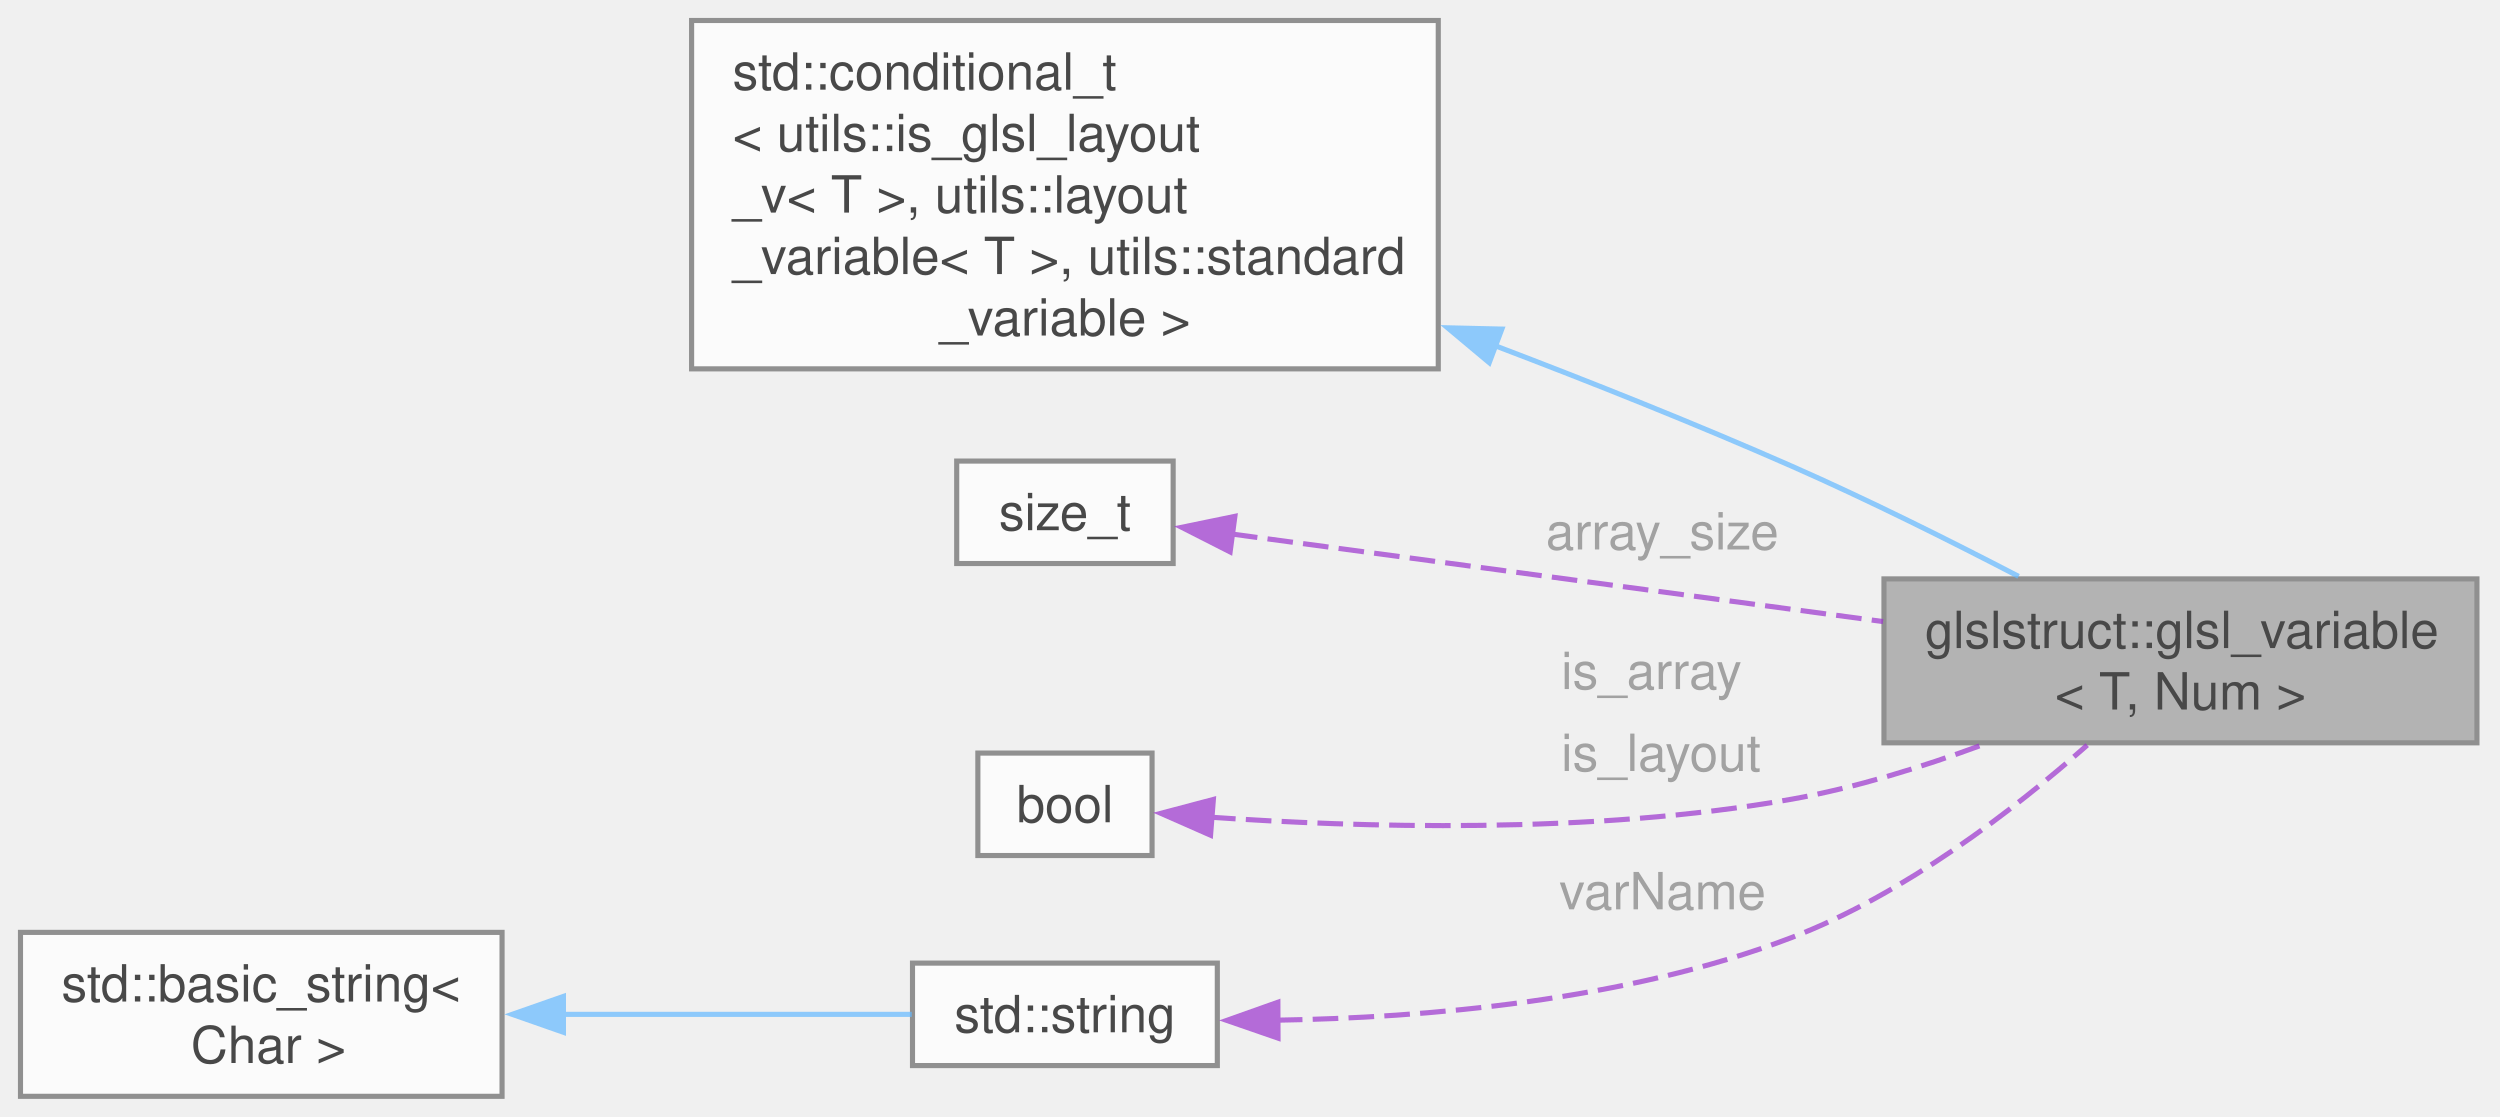
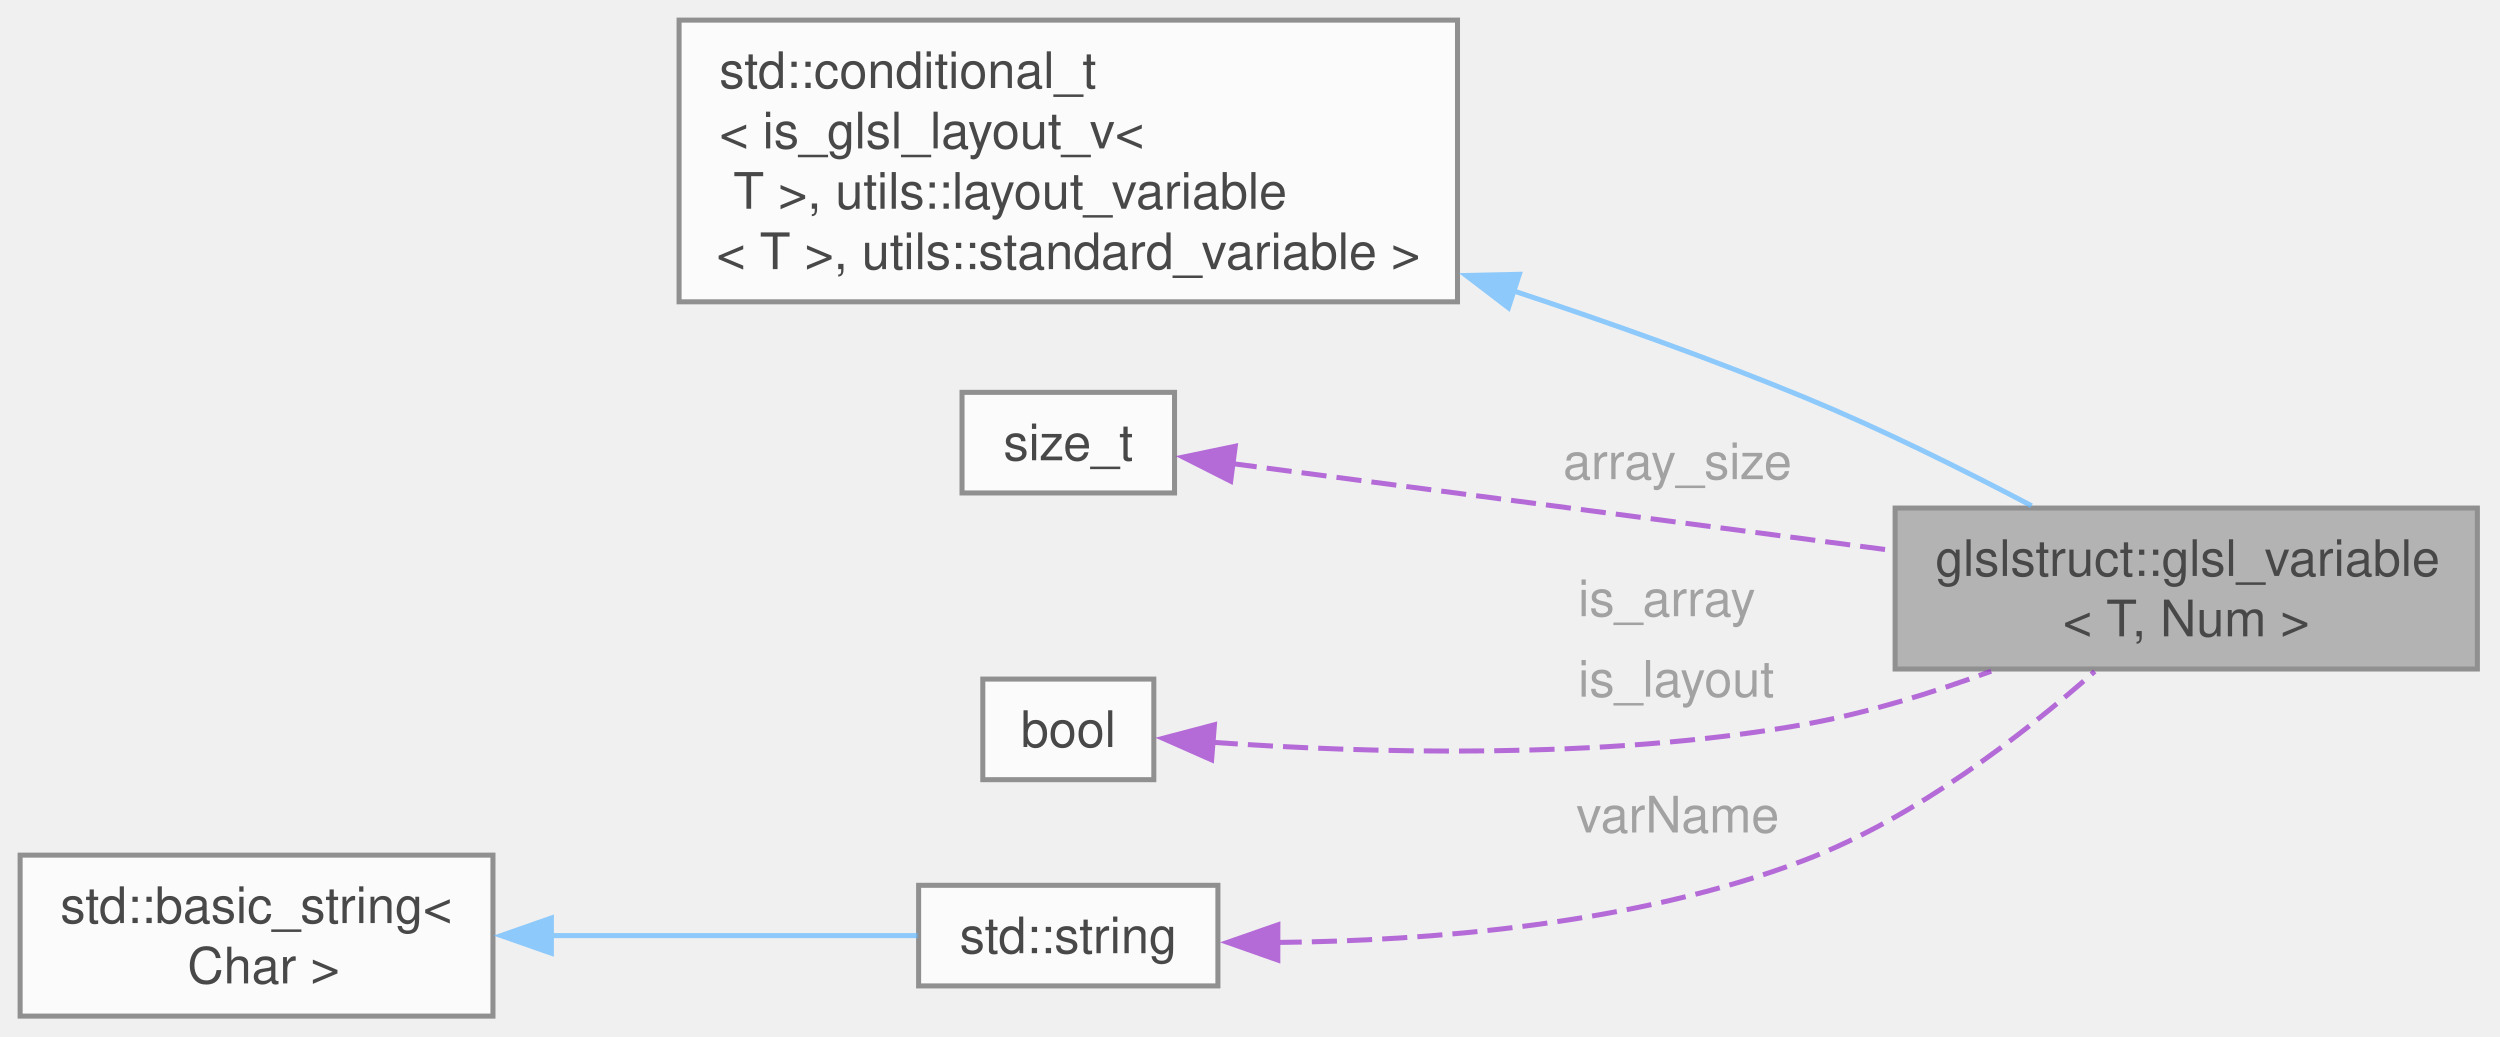
- <svg xmlns="http://www.w3.org/2000/svg" xmlns:xlink="http://www.w3.org/1999/xlink" width="488pt" height="218pt" viewBox="0.00 0.00 488.00 218.00">
+ <svg xmlns="http://www.w3.org/2000/svg" xmlns:xlink="http://www.w3.org/1999/xlink" width="497pt" height="206pt" viewBox="0.00 0.00 497.00 206.00">
  <svg id="main" version="1.1" xml:space="preserve">
    <style type="text/css">
.node, .edge {opacity: 0.7;}
.node.selected, .edge.selected {opacity: 1;}
.edge:hover path { stroke: red; }
.edge:hover polygon { stroke: red; fill: red; }
</style>
    <svg id="graph" class="graph">
-       <g id="graph0" class="graph" transform="scale(1 1) rotate(0) translate(4 214)">
+       <g id="graph0" class="graph" transform="scale(1 1) rotate(0) translate(4 202)">
        <g id="Node000001" class="node">
          <g id="a_Node000001">
            <a xlink:title="container for variables for easier initialization of layouts">
-               <polygon fill="#999999" stroke="#666666" points="479.5,-101 363.75,-101 363.75,-69 479.5,-69 479.5,-101" />
-               <text xml:space="preserve" text-anchor="start" x="371.75" y="-87.5" font-family="Helvetica,sans-Serif" font-size="10.00">glslstruct::glsl_variable</text>
-               <text xml:space="preserve" text-anchor="middle" x="421.62" y="-75.5" font-family="Helvetica,sans-Serif" font-size="10.00">&lt; T, Num &gt;</text>
+               <polygon fill="#999999" stroke="#666666" points="488.5,-101 372.75,-101 372.75,-69 488.5,-69 488.5,-101" />
+               <text xml:space="preserve" text-anchor="start" x="380.75" y="-87.5" font-family="Helvetica,sans-Serif" font-size="10.00">glslstruct::glsl_variable</text>
+               <text xml:space="preserve" text-anchor="middle" x="430.62" y="-75.5" font-family="Helvetica,sans-Serif" font-size="10.00">&lt; T, Num &gt;</text>
            </a>
          </g>
        </g>
        <g id="Node000002" class="node">
          <g id="a_Node000002">
            <a xlink:title=" ">
-               <polygon fill="white" stroke="#666666" points="276.75,-210 131,-210 131,-142 276.75,-142 276.75,-210" />
-               <text xml:space="preserve" text-anchor="start" x="139" y="-196.5" font-family="Helvetica,sans-Serif" font-size="10.00">std::conditional_t</text>
-               <text xml:space="preserve" text-anchor="start" x="139" y="-184.5" font-family="Helvetica,sans-Serif" font-size="10.00">&lt; utils::is_glsl_layout</text>
-               <text xml:space="preserve" text-anchor="start" x="139" y="-172.5" font-family="Helvetica,sans-Serif" font-size="10.00">_v&lt; T &gt;, utils::layout</text>
-               <text xml:space="preserve" text-anchor="start" x="139" y="-160.5" font-family="Helvetica,sans-Serif" font-size="10.00">_variable&lt; T &gt;, utils::standard</text>
-               <text xml:space="preserve" text-anchor="middle" x="203.88" y="-148.5" font-family="Helvetica,sans-Serif" font-size="10.00">_variable &gt;</text>
+               <polygon fill="white" stroke="#666666" points="285.75,-198 131,-198 131,-142 285.75,-142 285.75,-198" />
+               <text xml:space="preserve" text-anchor="start" x="139" y="-184.5" font-family="Helvetica,sans-Serif" font-size="10.00">std::conditional_t</text>
+               <text xml:space="preserve" text-anchor="start" x="139" y="-172.5" font-family="Helvetica,sans-Serif" font-size="10.00">&lt; is_glsl_layout_v&lt;</text>
+               <text xml:space="preserve" text-anchor="start" x="139" y="-160.5" font-family="Helvetica,sans-Serif" font-size="10.00"> T &gt;, utils::layout_variable</text>
+               <text xml:space="preserve" text-anchor="middle" x="208.38" y="-148.5" font-family="Helvetica,sans-Serif" font-size="10.00">&lt; T &gt;, utils::standard_variable &gt;</text>
            </a>
          </g>
        </g>
        <g id="edge1_Node000001_Node000002" class="edge">
          <g id="a_edge1_Node000001_Node000002">
            <a xlink:title=" ">
-               <path fill="none" stroke="#63b8ff" d="M287.71,-146.57C306.93,-139.26 327.19,-131.17 345.75,-123 360.56,-116.48 376.6,-108.47 390.03,-101.49" />
-               <polygon fill="#63b8ff" stroke="#63b8ff" points="286.7,-143.21 278.57,-150.01 289.16,-149.76 286.7,-143.21" />
+               <path fill="none" stroke="#63b8ff" d="M296.92,-144.16C316.18,-137.79 336.32,-130.6 354.75,-123 369.98,-116.72 386.35,-108.58 399.89,-101.45" />
+               <polygon fill="#63b8ff" stroke="#63b8ff" points="295.88,-140.81 287.46,-147.24 298.05,-147.47 295.88,-140.81" />
            </a>
          </g>
        </g>
        <g id="Node000003" class="node">
          <g id="a_Node000003">
            <a xlink:title=" ">
-               <polygon fill="white" stroke="#666666" points="225,-124 182.75,-124 182.75,-104 225,-104 225,-124" />
-               <text xml:space="preserve" text-anchor="middle" x="203.88" y="-110.5" font-family="Helvetica,sans-Serif" font-size="10.00">size_t</text>
+               <polygon fill="white" stroke="#666666" points="229.5,-124 187.25,-124 187.25,-104 229.5,-104 229.5,-124" />
+               <text xml:space="preserve" text-anchor="middle" x="208.38" y="-110.5" font-family="Helvetica,sans-Serif" font-size="10.00">size_t</text>
            </a>
          </g>
        </g>
        <g id="edge2_Node000001_Node000003" class="edge">
          <g id="a_edge2_Node000001_Node000003">
            <a xlink:title=" ">
-               <path fill="none" stroke="#9a32cd" stroke-dasharray="5,2" d="M236.48,-109.75C269.78,-105.28 322.92,-98.13 363.57,-92.67" />
-               <polygon fill="#9a32cd" stroke="#9a32cd" points="236.12,-106.27 226.67,-111.07 237.05,-113.21 236.12,-106.27" />
+               <path fill="none" stroke="#9a32cd" stroke-dasharray="5,2" d="M240.87,-109.85C275.13,-105.34 330.59,-98.04 372.55,-92.52" />
+               <polygon fill="#9a32cd" stroke="#9a32cd" points="240.66,-106.35 231.2,-111.13 241.57,-113.29 240.66,-106.35" />
            </a>
          </g>
-           <text xml:space="preserve" text-anchor="start" x="297.75" y="-106.74" font-family="Helvetica,sans-Serif" font-size="10.00" fill="grey">array_size</text>
+           <text xml:space="preserve" text-anchor="start" x="306.75" y="-106.74" font-family="Helvetica,sans-Serif" font-size="10.00" fill="grey">array_size</text>
        </g>
        <g id="Node000004" class="node">
          <g id="a_Node000004">
            <a xlink:title=" ">
-               <polygon fill="white" stroke="#666666" points="220.88,-67 186.88,-67 186.88,-47 220.88,-47 220.88,-67" />
-               <text xml:space="preserve" text-anchor="middle" x="203.88" y="-53.5" font-family="Helvetica,sans-Serif" font-size="10.00">bool</text>
+               <polygon fill="white" stroke="#666666" points="225.38,-67 191.38,-67 191.38,-47 225.38,-47 225.38,-67" />
+               <text xml:space="preserve" text-anchor="middle" x="208.38" y="-53.5" font-family="Helvetica,sans-Serif" font-size="10.00">bool</text>
            </a>
          </g>
        </g>
        <g id="edge3_Node000001_Node000004" class="edge">
          <g id="a_edge3_Node000001_Node000004">
            <a xlink:title=" ">
-               <path fill="none" stroke="#9a32cd" stroke-dasharray="5,2" d="M232.2,-54.49C260.76,-52.49 306.77,-51.04 345.75,-58 358.13,-60.21 371.17,-64.26 382.83,-68.56" />
-               <polygon fill="#9a32cd" stroke="#9a32cd" points="232.3,-50.97 222.6,-55.24 232.85,-57.95 232.3,-50.97" />
+               <path fill="none" stroke="#9a32cd" stroke-dasharray="5,2" d="M237.09,-54.43C266.53,-52.34 314.31,-50.79 354.75,-58 367.13,-60.21 380.17,-64.26 391.84,-68.56" />
+               <polygon fill="#9a32cd" stroke="#9a32cd" points="236.87,-50.94 227.18,-55.22 237.43,-57.92 236.87,-50.94" />
            </a>
          </g>
-           <text xml:space="preserve" text-anchor="start" x="300.75" y="-79.5" font-family="Helvetica,sans-Serif" font-size="10.00" fill="grey">is_array</text>
-           <text xml:space="preserve" text-anchor="start" x="300.75" y="-63.5" font-family="Helvetica,sans-Serif" font-size="10.00" fill="grey">is_layout</text>
+           <text xml:space="preserve" text-anchor="start" x="309.75" y="-79.5" font-family="Helvetica,sans-Serif" font-size="10.00" fill="grey">is_array</text>
+           <text xml:space="preserve" text-anchor="start" x="309.75" y="-63.5" font-family="Helvetica,sans-Serif" font-size="10.00" fill="grey">is_layout</text>
        </g>
        <g id="Node000005" class="node">
          <g id="a_Node000005">
            <a xlink:title=" ">
-               <polygon fill="white" stroke="#666666" points="233.62,-26 174.12,-26 174.12,-6 233.62,-6 233.62,-26" />
-               <text xml:space="preserve" text-anchor="middle" x="203.88" y="-12.5" font-family="Helvetica,sans-Serif" font-size="10.00">std::string</text>
+               <polygon fill="white" stroke="#666666" points="238.12,-26 178.62,-26 178.62,-6 238.12,-6 238.12,-26" />
+               <text xml:space="preserve" text-anchor="middle" x="208.38" y="-12.5" font-family="Helvetica,sans-Serif" font-size="10.00">std::string</text>
            </a>
          </g>
        </g>
        <g id="edge4_Node000001_Node000005" class="edge">
          <g id="a_edge4_Node000001_Node000005">
            <a xlink:title=" ">
-               <path fill="none" stroke="#9a32cd" stroke-dasharray="5,2" d="M245.24,-14.86C274.12,-15.33 313.45,-18.64 345.75,-31 367.75,-39.42 389.18,-55.97 403.43,-68.55" />
-               <polygon fill="#9a32cd" stroke="#9a32cd" points="245.47,-11.36 235.46,-14.82 245.44,-18.36 245.47,-11.36" />
+               <path fill="none" stroke="#9a32cd" stroke-dasharray="5,2" d="M249.79,-14.64C279.7,-14.94 320.94,-18.13 354.75,-31 376.77,-39.38 398.19,-55.94 412.44,-68.53" />
+               <polygon fill="#9a32cd" stroke="#9a32cd" points="250.03,-11.14 240.04,-14.66 250.04,-18.14 250.03,-11.14" />
            </a>
          </g>
-           <text xml:space="preserve" text-anchor="start" x="300.38" y="-36.5" font-family="Helvetica,sans-Serif" font-size="10.00" fill="grey">varName</text>
+           <text xml:space="preserve" text-anchor="start" x="309.38" y="-36.5" font-family="Helvetica,sans-Serif" font-size="10.00" fill="grey">varName</text>
        </g>
        <g id="Node000006" class="node">
          <g id="a_Node000006">
            <a xlink:title=" ">
              <polygon fill="white" stroke="#666666" points="94,-32 0,-32 0,0 94,0 94,-32" />
              <text xml:space="preserve" text-anchor="start" x="8" y="-18.5" font-family="Helvetica,sans-Serif" font-size="10.00">std::basic_string&lt;</text>
              <text xml:space="preserve" text-anchor="middle" x="47" y="-6.5" font-family="Helvetica,sans-Serif" font-size="10.00"> Char &gt;</text>
            </a>
          </g>
        </g>
        <g id="edge5_Node000005_Node000006" class="edge">
          <g id="a_edge5_Node000005_Node000006">
            <a xlink:title=" ">
-               <path fill="none" stroke="#63b8ff" d="M105.97,-16C129.18,-16 154.88,-16 173.98,-16" />
-               <polygon fill="#63b8ff" stroke="#63b8ff" points="105.98,-12.5 95.98,-16 105.98,-19.5 105.98,-12.5" />
+               <path fill="none" stroke="#63b8ff" d="M105.58,-16C130.31,-16 158.13,-16 178.43,-16" />
+               <polygon fill="#63b8ff" stroke="#63b8ff" points="105.61,-12.5 95.61,-16 105.61,-19.5 105.61,-12.5" />
            </a>
          </g>
        </g>
      </g>
    </svg>
  </svg>
  <style type="text/css">

[data-mouse-over-selected='false'] { opacity: 0.7; }
[data-mouse-over-selected='true']  { opacity: 1.0; }

</style>
</svg>
